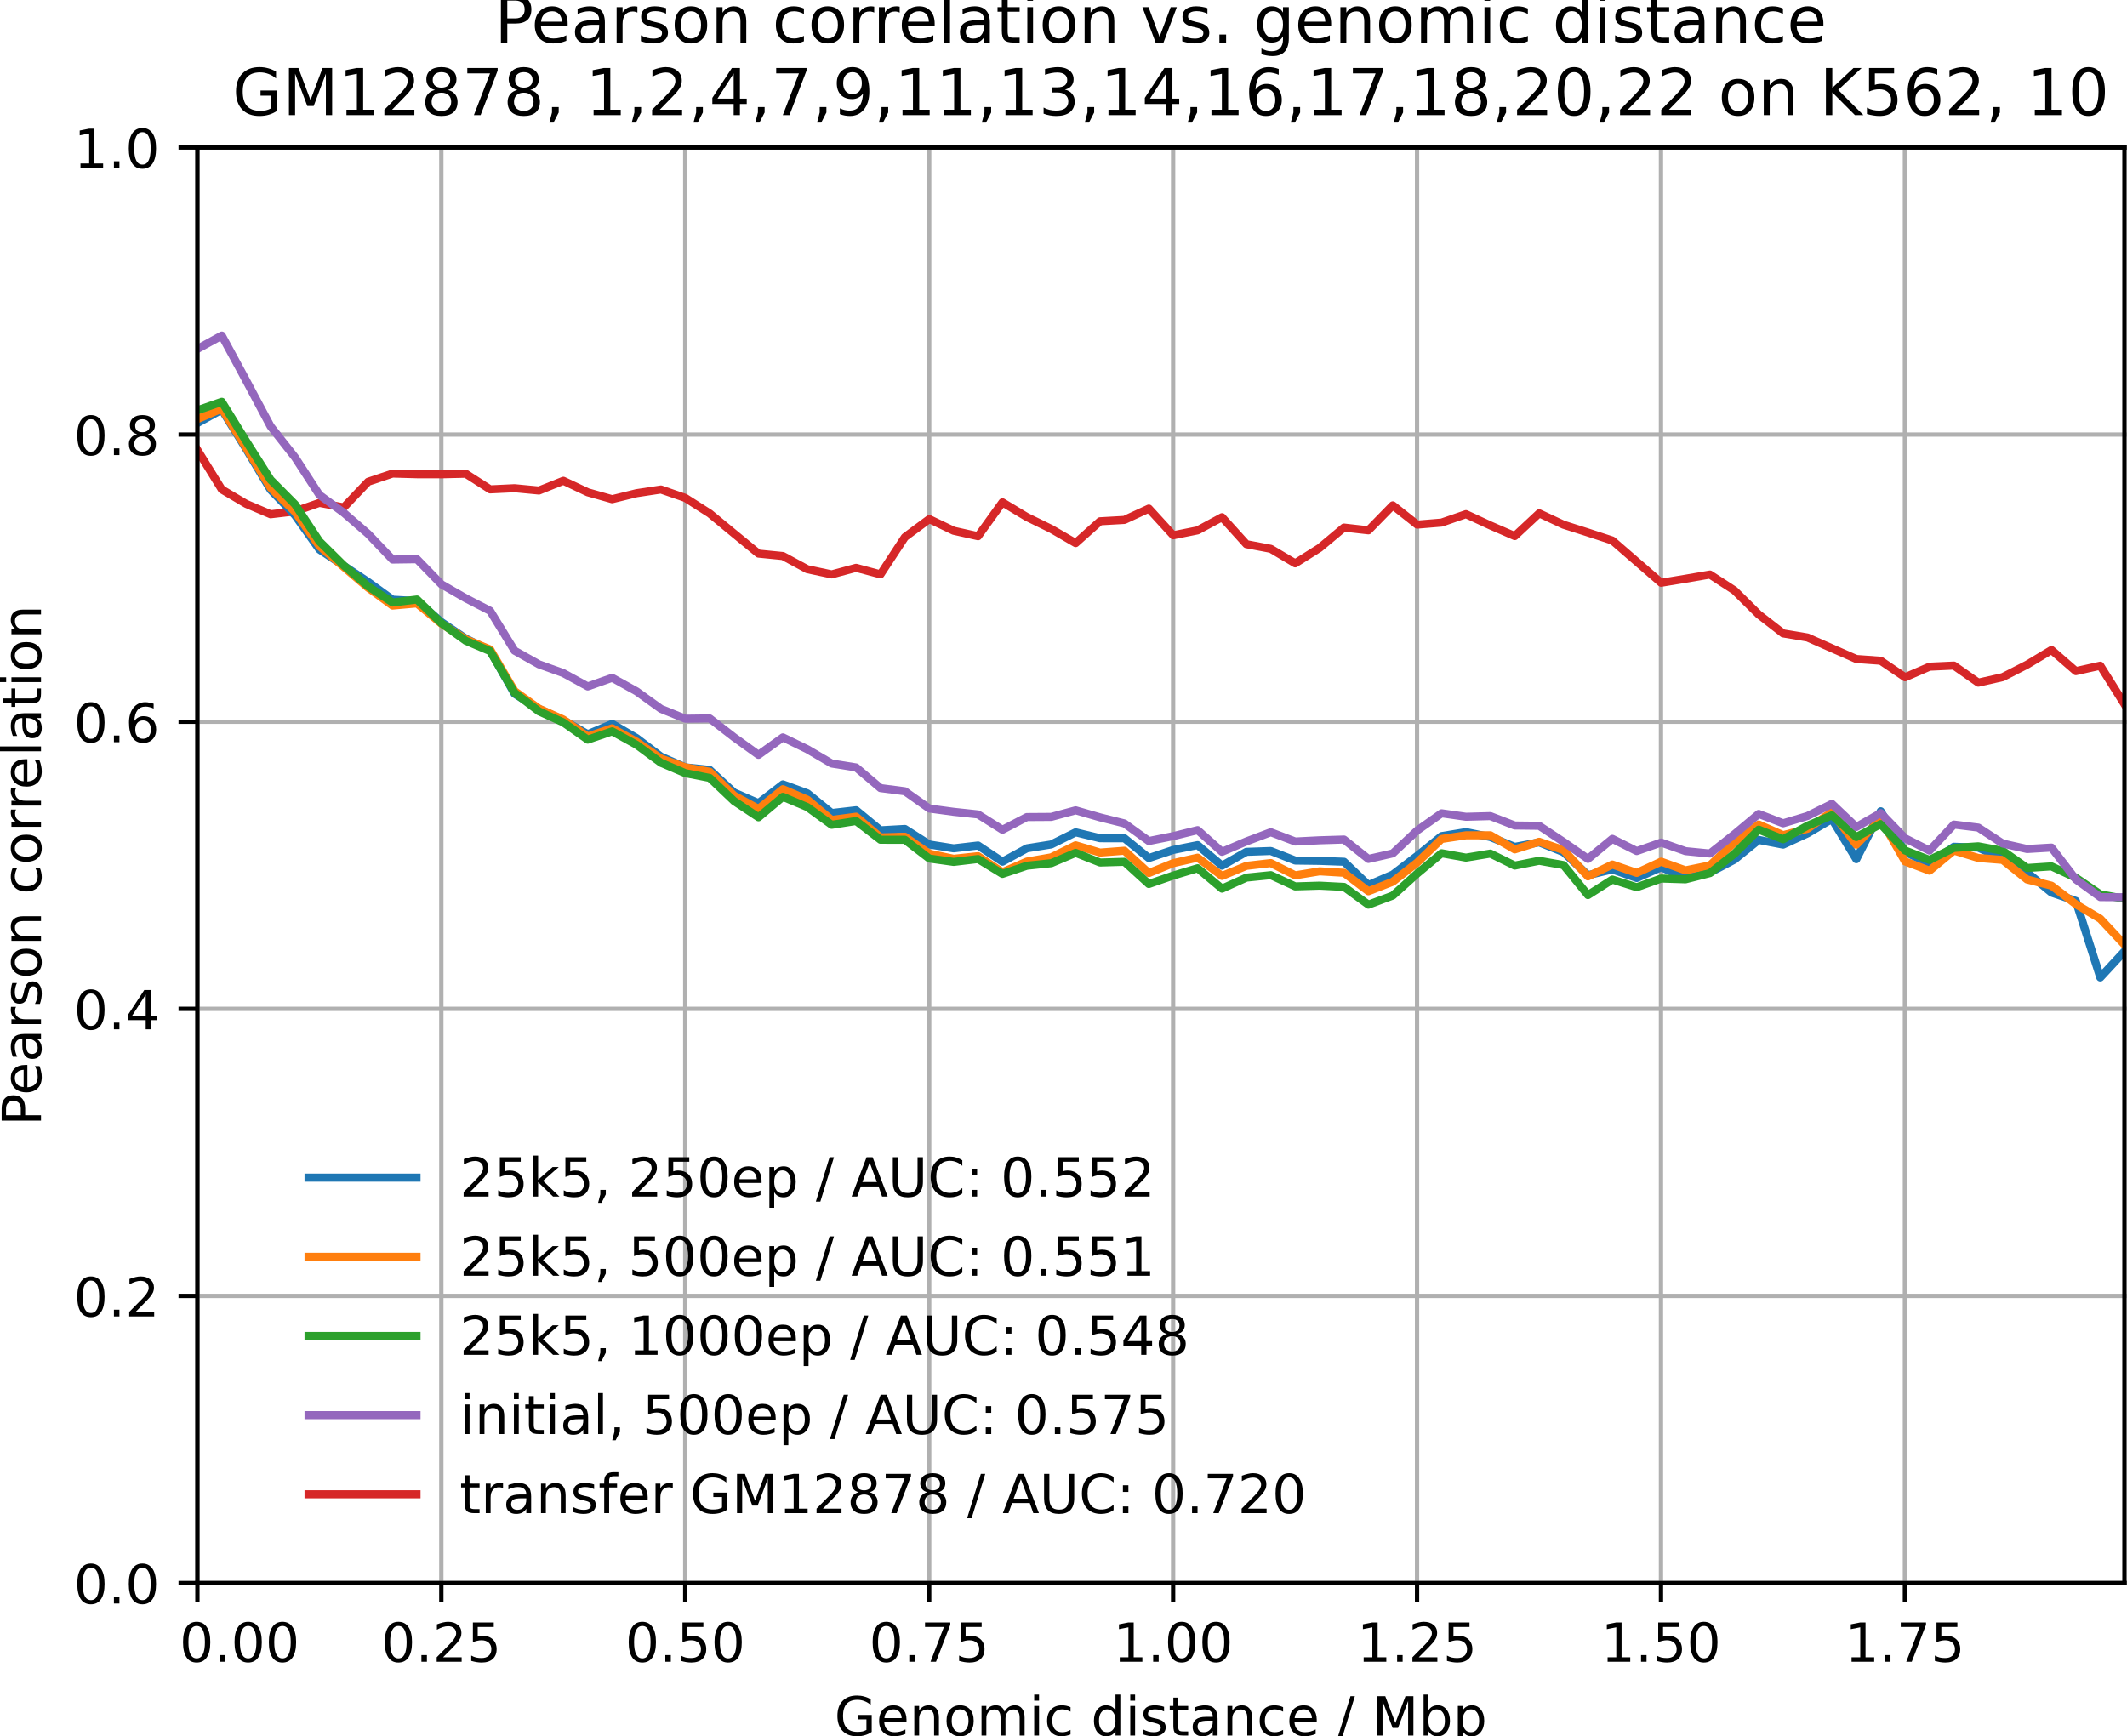
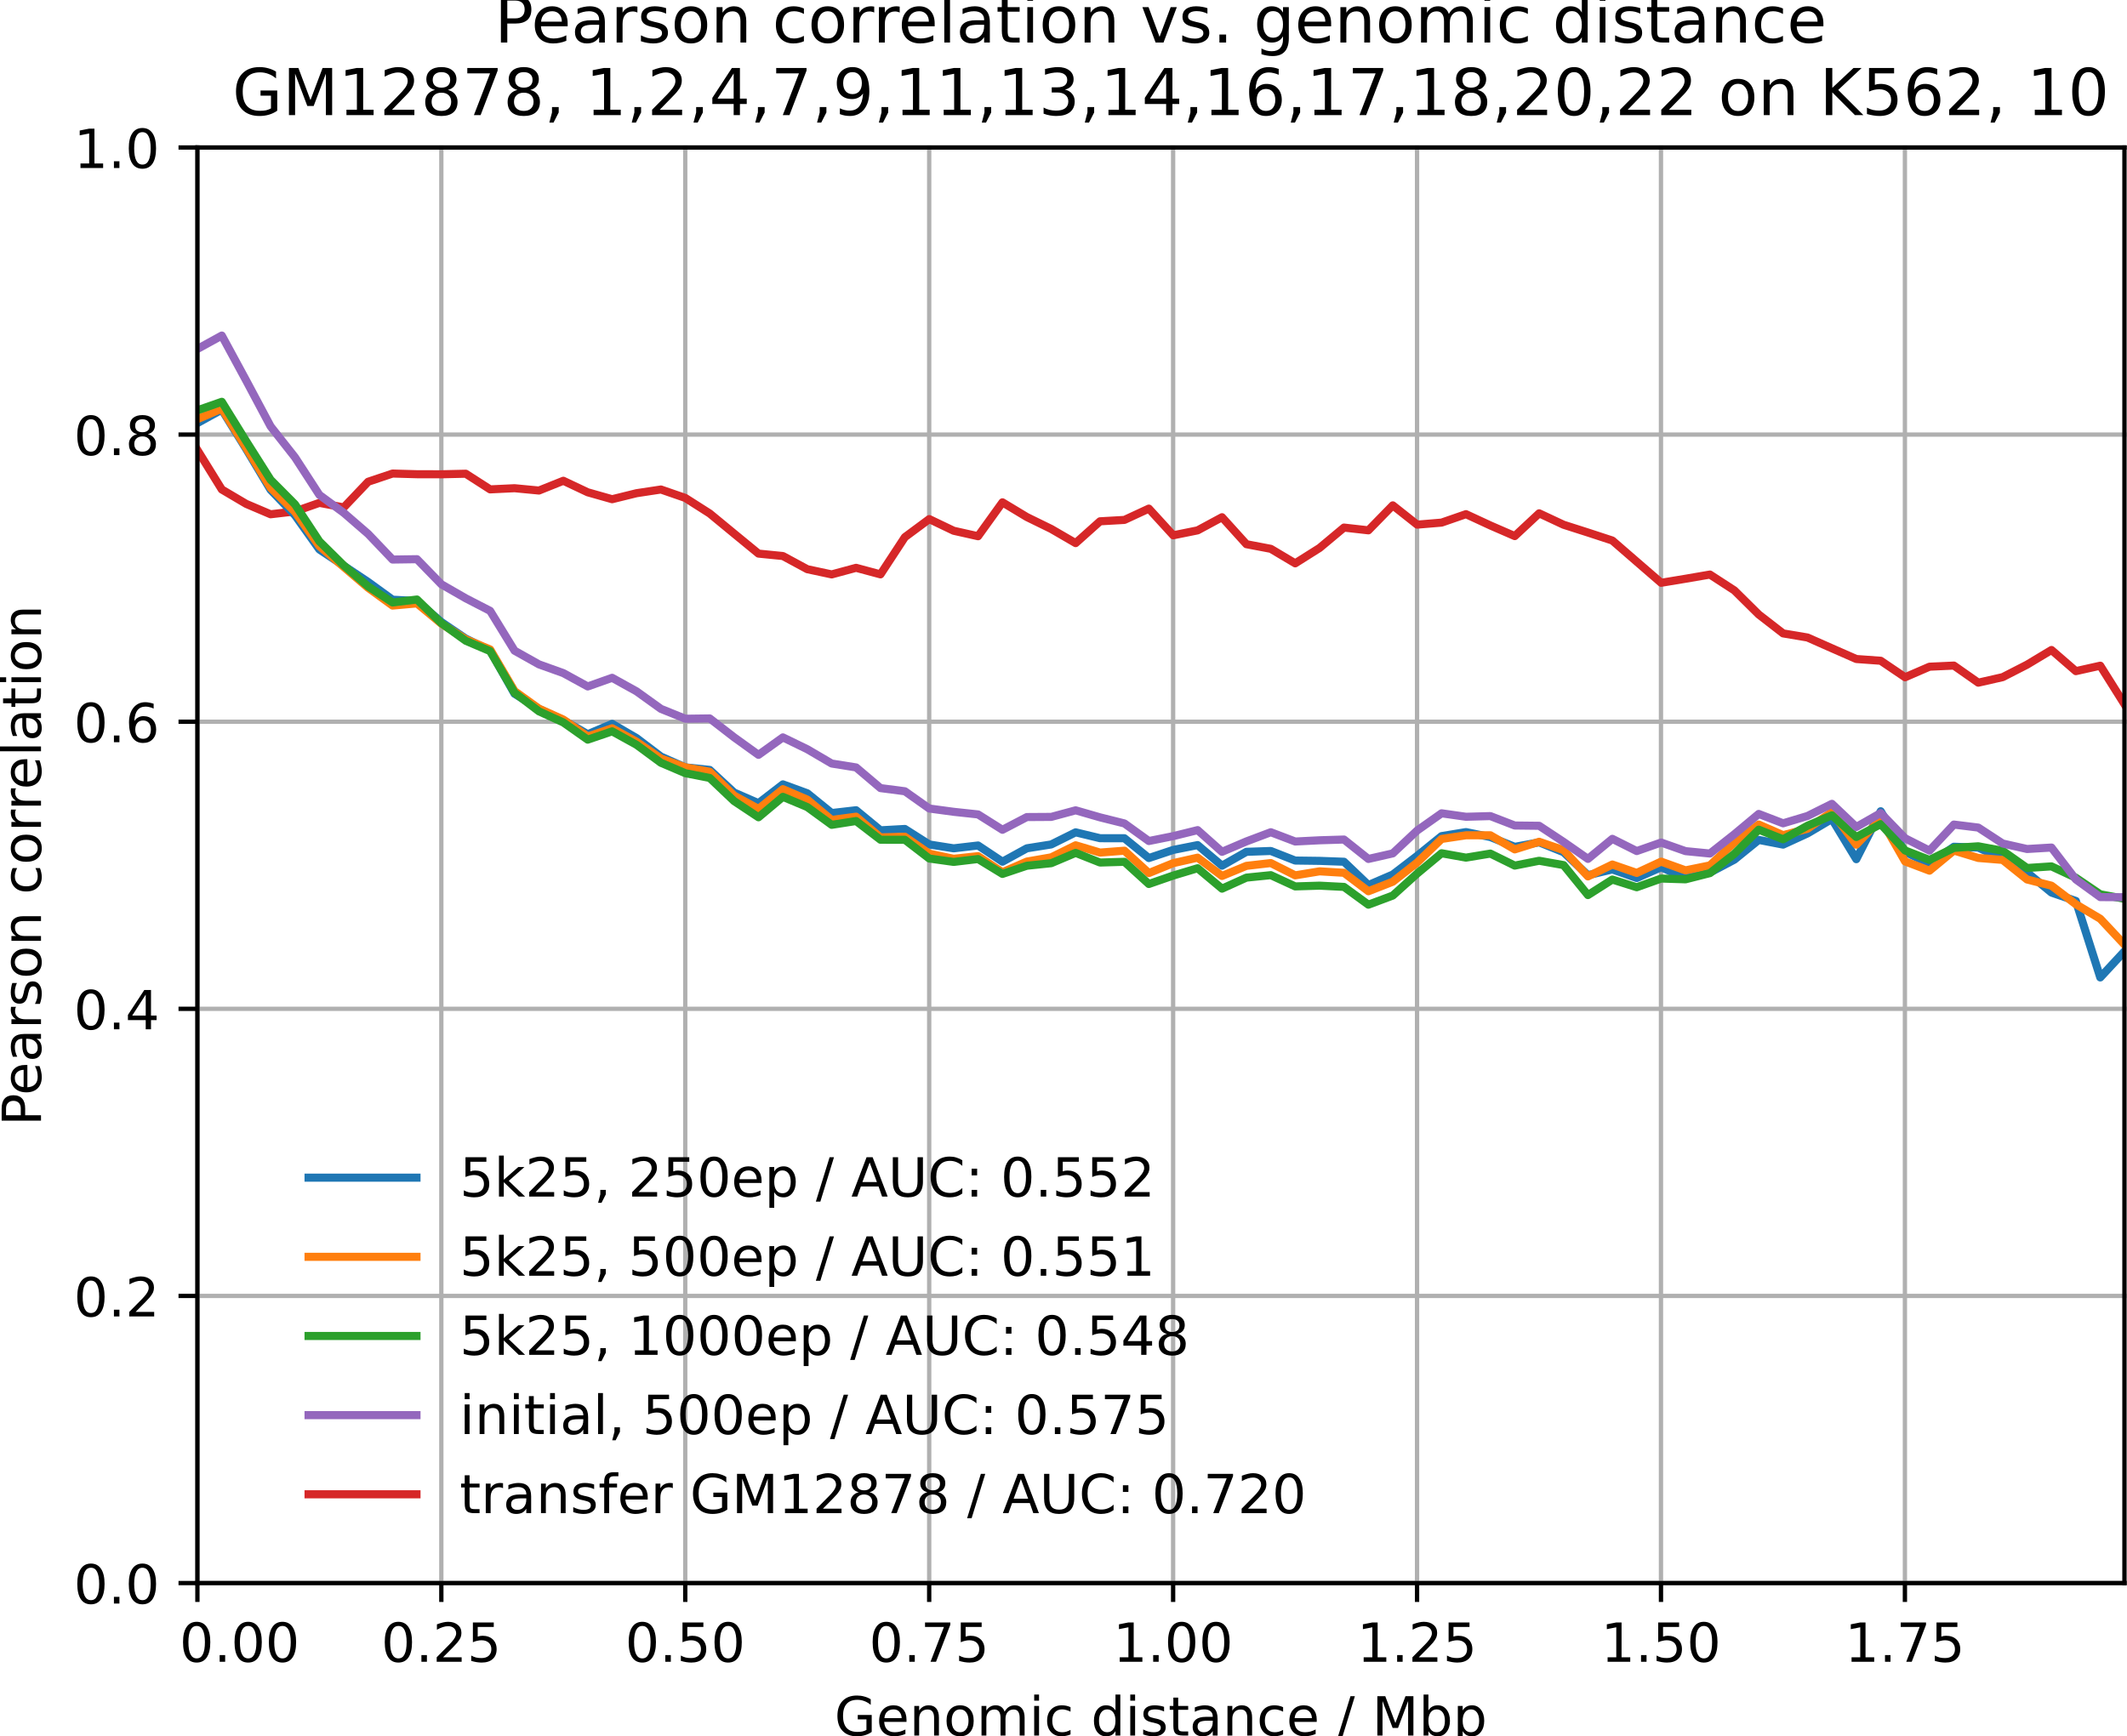
<svg xmlns="http://www.w3.org/2000/svg" version="1.1" id="svg2" xml:space="preserve" width="80mm" height="65.3mm" viewBox="0 0 302.362 246.803">
  <defs id="defs6">
    <clipPath clipPathUnits="userSpaceOnUse" id="clipPath22">
      <path d="M 57.6,38.016 H 414.72 V 304.128 H 57.6 Z" id="path20" />
    </clipPath>
    <clipPath clipPathUnits="userSpaceOnUse" id="clipPath40">
      <path d="M 57.6,38.016 H 414.72 V 304.128 H 57.6 Z" id="path38" />
    </clipPath>
    <clipPath clipPathUnits="userSpaceOnUse" id="clipPath58">
      <path d="M 57.6,38.016 H 414.72 V 304.128 H 57.6 Z" id="path56" />
    </clipPath>
    <clipPath clipPathUnits="userSpaceOnUse" id="clipPath76">
      <path d="M 57.6,38.016 H 414.72 V 304.128 H 57.6 Z" id="path74" />
    </clipPath>
    <clipPath clipPathUnits="userSpaceOnUse" id="clipPath94">
      <path d="M 57.6,38.016 H 414.72 V 304.128 H 57.6 Z" id="path92" />
    </clipPath>
    <clipPath clipPathUnits="userSpaceOnUse" id="clipPath112">
      <path d="M 57.6,38.016 H 414.72 V 304.128 H 57.6 Z" id="path110" />
    </clipPath>
    <clipPath clipPathUnits="userSpaceOnUse" id="clipPath130">
      <path d="M 57.6,38.016 H 414.72 V 304.128 H 57.6 Z" id="path128" />
    </clipPath>
    <clipPath clipPathUnits="userSpaceOnUse" id="clipPath148">
      <path d="M 57.6,38.016 H 414.72 V 304.128 H 57.6 Z" id="path146" />
    </clipPath>
    <clipPath clipPathUnits="userSpaceOnUse" id="clipPath170">
      <path d="M 57.6,38.016 H 414.72 V 304.128 H 57.6 Z" id="path168" />
    </clipPath>
    <clipPath clipPathUnits="userSpaceOnUse" id="clipPath188">
      <path d="M 57.6,38.016 H 414.72 V 304.128 H 57.6 Z" id="path186" />
    </clipPath>
    <clipPath clipPathUnits="userSpaceOnUse" id="clipPath206">
      <path d="M 57.6,38.016 H 414.72 V 304.128 H 57.6 Z" id="path204" />
    </clipPath>
    <clipPath clipPathUnits="userSpaceOnUse" id="clipPath224">
      <path d="M 57.6,38.016 H 414.72 V 304.128 H 57.6 Z" id="path222" />
    </clipPath>
    <clipPath clipPathUnits="userSpaceOnUse" id="clipPath242">
      <path d="M 57.6,38.016 H 414.72 V 304.128 H 57.6 Z" id="path240" />
    </clipPath>
    <clipPath clipPathUnits="userSpaceOnUse" id="clipPath260">
      <path d="M 57.6,38.016 H 414.72 V 304.128 H 57.6 Z" id="path258" />
    </clipPath>
    <clipPath clipPathUnits="userSpaceOnUse" id="clipPath282">
      <path d="M 57.6,38.016 H 414.72 V 304.128 H 57.6 Z" id="path280" />
    </clipPath>
    <clipPath clipPathUnits="userSpaceOnUse" id="clipPath292">
      <path d="M 57.6,38.016 H 414.72 V 304.128 H 57.6 Z" id="path290" />
    </clipPath>
    <clipPath clipPathUnits="userSpaceOnUse" id="clipPath302">
      <path d="M 57.6,38.016 H 414.72 V 304.128 H 57.6 Z" id="path300" />
    </clipPath>
    <clipPath clipPathUnits="userSpaceOnUse" id="clipPath312">
      <path d="M 57.6,38.016 H 414.72 V 304.128 H 57.6 Z" id="path310" />
    </clipPath>
    <clipPath clipPathUnits="userSpaceOnUse" id="clipPath322">
      <path d="M 57.6,38.016 H 414.72 V 304.128 H 57.6 Z" id="path320" />
    </clipPath>
  </defs>
  <g id="g10" transform="matrix(1.333333,0,0,-1.333333,-28.02396,443.5936)">
    <path d="M 57.6,38.016 V 304.128" style="fill:none;stroke:#b0b0b0;stroke-width:0.8;stroke-linecap:square;stroke-linejoin:round;stroke-miterlimit:10;stroke-dasharray:none;stroke-opacity:1" id="path24" transform="matrix(0.575307,0,0,0.575307,8.926184,141.9991)" />
    <path d="M 102.805,38.016 V 304.128" style="fill:none;stroke:#b0b0b0;stroke-width:0.8;stroke-linecap:square;stroke-linejoin:round;stroke-miterlimit:10;stroke-dasharray:none;stroke-opacity:1" id="path42" transform="matrix(0.575307,0,0,0.575307,8.926184,141.9991)" />
    <path d="M 148.01,38.016 V 304.128" style="fill:none;stroke:#b0b0b0;stroke-width:0.8;stroke-linecap:square;stroke-linejoin:round;stroke-miterlimit:10;stroke-dasharray:none;stroke-opacity:1" id="path60" transform="matrix(0.575307,0,0,0.575307,8.926184,141.9991)" />
    <path d="M 193.215,38.016 V 304.128" style="fill:none;stroke:#b0b0b0;stroke-width:0.8;stroke-linecap:square;stroke-linejoin:round;stroke-miterlimit:10;stroke-dasharray:none;stroke-opacity:1" id="path78" transform="matrix(0.575307,0,0,0.575307,8.926184,141.9991)" />
    <path d="m 146.091,163.87 v 153.096" style="fill:none;stroke:#b0b0b0;stroke-width:0.46;stroke-linecap:square;stroke-linejoin:round;stroke-miterlimit:10;stroke-dasharray:none;stroke-opacity:1" id="path96" />
    <path d="M 283.625,38.016 V 304.128" style="fill:none;stroke:#b0b0b0;stroke-width:0.8;stroke-linecap:square;stroke-linejoin:round;stroke-miterlimit:10;stroke-dasharray:none;stroke-opacity:1" id="path114" transform="matrix(0.575307,0,0,0.575307,8.926184,141.9991)" />
    <path d="M 328.83,38.016 V 304.128" style="fill:none;stroke:#b0b0b0;stroke-width:0.8;stroke-linecap:square;stroke-linejoin:round;stroke-miterlimit:10;stroke-dasharray:none;stroke-opacity:1" id="path132" transform="matrix(0.575307,0,0,0.575307,8.926184,141.9991)" />
    <path d="M 374.035,38.016 V 304.128" style="fill:none;stroke:#b0b0b0;stroke-width:0.8;stroke-linecap:square;stroke-linejoin:round;stroke-miterlimit:10;stroke-dasharray:none;stroke-opacity:1" id="path150" transform="matrix(0.575307,0,0,0.575307,8.926184,141.9991)" />
    <path d="M 57.6,38.016 H 414.72" style="fill:none;stroke:#b0b0b0;stroke-width:0.8;stroke-linecap:square;stroke-linejoin:round;stroke-miterlimit:10;stroke-dasharray:none;stroke-opacity:1" id="path172" transform="matrix(0.575307,0,0,0.575307,8.926184,141.9991)" />
    <path d="M 57.6,91.238 H 414.72" style="fill:none;stroke:#b0b0b0;stroke-width:0.8;stroke-linecap:square;stroke-linejoin:round;stroke-miterlimit:10;stroke-dasharray:none;stroke-opacity:1" id="path190" transform="matrix(0.575307,0,0,0.575307,8.926184,141.9991)" />
    <path d="M 57.6,144.461 H 414.72" style="fill:none;stroke:#b0b0b0;stroke-width:0.8;stroke-linecap:square;stroke-linejoin:round;stroke-miterlimit:10;stroke-dasharray:none;stroke-opacity:1" id="path208" transform="matrix(0.575307,0,0,0.575307,8.926184,141.9991)" />
    <path d="M 57.6,197.683 H 414.72" style="fill:none;stroke:#b0b0b0;stroke-width:0.8;stroke-linecap:square;stroke-linejoin:round;stroke-miterlimit:10;stroke-dasharray:none;stroke-opacity:1" id="path226" transform="matrix(0.575307,0,0,0.575307,8.926184,141.9991)" />
    <path d="M 57.6,250.906 H 414.72" style="fill:none;stroke:#b0b0b0;stroke-width:0.8;stroke-linecap:square;stroke-linejoin:round;stroke-miterlimit:10;stroke-dasharray:none;stroke-opacity:1" id="path244" transform="matrix(0.575307,0,0,0.575307,8.926184,141.9991)" />
    <path d="M 57.6,304.128 H 414.72" style="fill:none;stroke:#b0b0b0;stroke-width:0.8;stroke-linecap:square;stroke-linejoin:round;stroke-miterlimit:10;stroke-dasharray:none;stroke-opacity:1" id="path262" transform="matrix(0.575307,0,0,0.575307,8.926184,141.9991)" />
    <g id="g318" clip-path="url(#clipPath322)" style="stroke:#d62728;stroke-opacity:1" transform="matrix(0.575307,0,0,0.575307,8.926184,141.9991)">
      <path d="m 57.6,248.048 4.521,-7.313 4.521,-2.672 4.521,-1.926 4.521,0.529 4.521,1.583 4.521,-0.837 4.521,4.756 4.521,1.519 4.521,-0.127 4.521,-0.01 4.521,0.104 4.521,-2.902 4.521,0.217 4.521,-0.432 4.521,1.811 4.521,-2.137 4.521,-1.282 4.521,1.114 4.521,0.685 4.521,-1.563 4.521,-2.882 4.521,-3.727 4.521,-3.711 4.521,-0.448 4.521,-2.443 4.521,-0.965 4.521,1.222 4.521,-1.212 4.521,6.897 4.521,3.349 4.521,-2.164 4.521,-1.012 4.521,6.281 4.521,-2.723 4.521,-2.213 4.521,-2.623 4.521,4.044 4.521,0.256 4.521,2.095 4.521,-4.946 4.521,0.913 4.521,2.438 4.521,-4.999 4.521,-0.862 4.521,-2.688 4.521,2.853 4.521,3.777 4.521,-0.511 4.521,4.629 4.521,-3.575 4.521,0.377 4.521,1.565 4.521,-2.096 4.521,-1.967 4.521,4.22 4.521,-2.116 4.521,-1.446 4.521,-1.482 4.521,-3.921 4.521,-3.913 4.521,0.75 4.521,0.778 4.521,-2.933 4.521,-4.471 4.521,-3.506 4.521,-0.76 4.521,-2 4.521,-1.986 4.521,-0.325 4.521,-3.059 4.521,1.957 4.521,0.209 4.521,-3.169 4.521,1.025 4.521,2.315 4.521,2.718 4.521,-3.92 4.521,1.008 4.521,-7.194" style="fill:none;stroke:#d62728;stroke-width:1.5;stroke-linecap:square;stroke-linejoin:round;stroke-miterlimit:10;stroke-dasharray:none;stroke-opacity:1" id="path324" />
    </g>
    <g id="g16" transform="matrix(0.575307,0,0,0.575307,8.926184,141.9991)">
      <g id="g18" clip-path="url(#clipPath22)" />
    </g>
    <path d="m 42.064,163.87 v -2.014" style="fill:#000000;fill-opacity:1;fill-rule:nonzero;stroke:#000000;stroke-width:0.46;stroke-linecap:butt;stroke-linejoin:round;stroke-miterlimit:10;stroke-dasharray:none;stroke-opacity:1" id="path28" />
    <g id="g34" transform="matrix(0.575307,0,0,0.575307,8.926184,141.9991)">
      <g id="g36" clip-path="url(#clipPath40)" />
    </g>
    <path d="m 68.071,163.87 v -2.014" style="fill:#000000;fill-opacity:1;fill-rule:nonzero;stroke:#000000;stroke-width:0.46;stroke-linecap:butt;stroke-linejoin:round;stroke-miterlimit:10;stroke-dasharray:none;stroke-opacity:1" id="path46" />
    <g id="g52" transform="matrix(0.575307,0,0,0.575307,8.926184,141.9991)">
      <g id="g54" clip-path="url(#clipPath58)" />
    </g>
    <path d="m 94.077,163.87 v -2.014" style="fill:#000000;fill-opacity:1;fill-rule:nonzero;stroke:#000000;stroke-width:0.46;stroke-linecap:butt;stroke-linejoin:round;stroke-miterlimit:10;stroke-dasharray:none;stroke-opacity:1" id="path64" />
    <g id="g70" transform="matrix(0.575307,0,0,0.575307,8.926184,141.9991)">
      <g id="g72" clip-path="url(#clipPath76)" />
    </g>
    <path d="m 120.084,163.87 v -2.014" style="fill:#000000;fill-opacity:1;fill-rule:nonzero;stroke:#000000;stroke-width:0.46;stroke-linecap:butt;stroke-linejoin:round;stroke-miterlimit:10;stroke-dasharray:none;stroke-opacity:1" id="path82" />
    <path d="m 146.091,163.87 v -2.014" style="fill:#000000;fill-opacity:1;fill-rule:nonzero;stroke:#000000;stroke-width:0.46;stroke-linecap:butt;stroke-linejoin:round;stroke-miterlimit:10;stroke-dasharray:none;stroke-opacity:1" id="path100" />
    <g id="g106" transform="matrix(0.575307,0,0,0.575307,8.926184,141.9991)">
      <g id="g108" clip-path="url(#clipPath112)" />
    </g>
    <path d="m 172.098,163.87 v -2.014" style="fill:#000000;fill-opacity:1;fill-rule:nonzero;stroke:#000000;stroke-width:0.46;stroke-linecap:butt;stroke-linejoin:round;stroke-miterlimit:10;stroke-dasharray:none;stroke-opacity:1" id="path118" />
    <g id="g124" transform="matrix(0.575307,0,0,0.575307,8.926184,141.9991)">
      <g id="g126" clip-path="url(#clipPath130)" />
    </g>
    <path d="m 198.105,163.87 v -2.014" style="fill:#000000;fill-opacity:1;fill-rule:nonzero;stroke:#000000;stroke-width:0.46;stroke-linecap:butt;stroke-linejoin:round;stroke-miterlimit:10;stroke-dasharray:none;stroke-opacity:1" id="path136" />
    <g id="g142" transform="matrix(0.575307,0,0,0.575307,8.926184,141.9991)">
      <g id="g144" clip-path="url(#clipPath148)" />
    </g>
    <path d="m 224.111,163.87 v -2.014" style="fill:#000000;fill-opacity:1;fill-rule:nonzero;stroke:#000000;stroke-width:0.46;stroke-linecap:butt;stroke-linejoin:round;stroke-miterlimit:10;stroke-dasharray:none;stroke-opacity:1" id="path154" />
    <g id="g164" transform="matrix(0.575307,0,0,0.575307,8.926184,141.9991)">
      <g id="g166" clip-path="url(#clipPath170)" />
    </g>
    <path d="M 42.064,163.87 H 40.05" style="fill:#000000;fill-opacity:1;fill-rule:nonzero;stroke:#000000;stroke-width:0.46;stroke-linecap:butt;stroke-linejoin:round;stroke-miterlimit:10;stroke-dasharray:none;stroke-opacity:1" id="path176" />
    <g id="g182" transform="matrix(0.575307,0,0,0.575307,8.926184,141.9991)">
      <g id="g184" clip-path="url(#clipPath188)" />
    </g>
    <path d="M 42.064,194.489 H 40.05" style="fill:#000000;fill-opacity:1;fill-rule:nonzero;stroke:#000000;stroke-width:0.46;stroke-linecap:butt;stroke-linejoin:round;stroke-miterlimit:10;stroke-dasharray:none;stroke-opacity:1" id="path194" />
    <g id="g200" transform="matrix(0.575307,0,0,0.575307,8.926184,141.9991)">
      <g id="g202" clip-path="url(#clipPath206)" />
    </g>
    <path d="M 42.064,225.108 H 40.05" style="fill:#000000;fill-opacity:1;fill-rule:nonzero;stroke:#000000;stroke-width:0.46;stroke-linecap:butt;stroke-linejoin:round;stroke-miterlimit:10;stroke-dasharray:none;stroke-opacity:1" id="path212" />
    <g id="g218" transform="matrix(0.575307,0,0,0.575307,8.926184,141.9991)">
      <g id="g220" clip-path="url(#clipPath224)" />
    </g>
    <path d="M 42.064,255.728 H 40.05" style="fill:#000000;fill-opacity:1;fill-rule:nonzero;stroke:#000000;stroke-width:0.46;stroke-linecap:butt;stroke-linejoin:round;stroke-miterlimit:10;stroke-dasharray:none;stroke-opacity:1" id="path230" />
    <g id="g236" transform="matrix(0.575307,0,0,0.575307,8.926184,141.9991)">
      <g id="g238" clip-path="url(#clipPath242)" />
    </g>
    <path d="M 42.064,286.347 H 40.05" style="fill:#000000;fill-opacity:1;fill-rule:nonzero;stroke:#000000;stroke-width:0.46;stroke-linecap:butt;stroke-linejoin:round;stroke-miterlimit:10;stroke-dasharray:none;stroke-opacity:1" id="path248" />
    <g id="g254" transform="matrix(0.575307,0,0,0.575307,8.926184,141.9991)">
      <g id="g256" clip-path="url(#clipPath260)" />
    </g>
    <path d="M 42.064,316.966 H 40.05" style="fill:#000000;fill-opacity:1;fill-rule:nonzero;stroke:#000000;stroke-width:0.46;stroke-linecap:butt;stroke-linejoin:round;stroke-miterlimit:10;stroke-dasharray:none;stroke-opacity:1" id="path266" />
    <g id="g278" clip-path="url(#clipPath282)" transform="matrix(0.575307,0,0,0.575307,8.926184,141.9991)">
      <path d="m 57.6,253.048 4.521,2.488 4.521,-7.304 4.521,-7.556 4.521,-4.713 4.521,-6.352 4.521,-3.016 4.521,-3.014 4.521,-3.279 4.521,-0.244 4.521,-3.896 4.521,-3.073 4.521,-2.208 4.521,-8.014 4.521,-2.803 4.521,-2.094 4.521,-2.607 4.521,1.924 4.521,-2.634 4.521,-3.432 4.521,-1.994 4.521,-0.477 4.521,-4.197 4.521,-1.969 4.521,3.487 4.521,-1.652 4.521,-3.665 4.521,0.521 4.521,-3.722 4.521,0.251 4.521,-2.876 4.521,-0.715 4.521,0.528 4.521,-3.007 4.521,2.483 4.521,0.716 4.521,2.247 4.521,-1.09 4.521,-0.008 4.521,-3.67 4.521,1.505 4.521,0.896 4.521,-3.818 4.521,2.57 4.521,0.157 4.521,-1.774 4.521,-0.059 4.521,-0.164 4.521,-4.325 4.521,1.951 4.521,3.465 4.521,3.663 4.521,0.746 4.521,-0.919 4.521,-1.819 4.521,0.837 4.521,-1.826 4.521,-4.266 4.521,1.07 4.521,-1.593 4.521,1.998 4.521,-2.003 4.521,1.012 4.521,2.391 4.521,3.667 4.521,-0.873 4.521,2.077 4.521,2.674 4.521,-7.452 4.521,8.884 4.521,-7.52 4.521,-2.21 4.521,3.153 4.521,-0.159 4.521,-2.074 4.521,-2.533 4.521,-3.73 4.521,-1.553 4.521,-14.178 4.521,4.874" style="fill:none;stroke:#1f77b4;stroke-width:1.5;stroke-linecap:square;stroke-linejoin:round;stroke-miterlimit:10;stroke-dasharray:none;stroke-opacity:1" id="path284" />
    </g>
    <g id="g288" clip-path="url(#clipPath292)" transform="matrix(0.575307,0,0,0.575307,8.926184,141.9991)">
      <path d="m 57.6,253.774 4.521,1.952 4.521,-7.274 4.521,-7.404 4.521,-4.459 4.521,-6.349 4.521,-3.874 4.521,-3.868 4.521,-3.287 4.521,0.406 4.521,-3.753 4.521,-2.902 4.521,-1.89 4.521,-7.712 4.521,-3.249 4.521,-2.029 4.521,-3.145 4.521,1.531 4.521,-2.487 4.521,-3.13 4.521,-1.619 4.521,-0.831 4.521,-4.42 4.521,-2.462 4.521,3.657 4.521,-1.938 4.521,-3.768 4.521,0.608 4.521,-3.836 4.521,0.122 4.521,-3.133 4.521,-0.958 4.521,0.491 4.521,-2.985 4.521,1.977 4.521,0.789 4.521,2.232 4.521,-1.35 4.521,0.346 4.521,-4.146 4.521,1.839 4.521,1.018 4.521,-3.391 4.521,1.87 4.521,0.52 4.521,-2.277 4.521,0.74 4.521,-0.269 4.521,-3.42 4.521,1.763 4.521,3.556 4.521,4.375 4.521,0.678 4.521,0.002 4.521,-2.615 4.521,1.413 4.521,-1.543 4.521,-4.878 4.521,2.202 4.521,-1.556 4.521,2.094 4.521,-1.617 4.521,0.918 4.521,4.242 4.521,3.334 4.521,-1.973 4.521,1.192 4.521,3.106 4.521,-6.062 4.521,4.771 4.521,-7.876 4.521,-1.712 4.521,3.733 4.521,-1.377 4.521,-0.363 4.521,-3.628 4.521,-1.145 4.521,-3.45 4.521,-2.686 4.521,-4.833" style="fill:none;stroke:#ff7f0e;stroke-width:1.5;stroke-linecap:square;stroke-linejoin:round;stroke-miterlimit:10;stroke-dasharray:none;stroke-opacity:1" id="path294" />
    </g>
    <g id="g298" clip-path="url(#clipPath302)" transform="matrix(0.575307,0,0,0.575307,8.926184,141.9991)">
      <path d="m 57.6,255.407 4.521,1.579 4.521,-7.311 4.521,-7.141 4.521,-4.553 4.521,-6.866 4.521,-4.471 4.521,-3.886 4.521,-2.974 4.521,0.554 4.521,-4.386 4.521,-3.263 4.521,-1.928 4.521,-7.709 4.521,-3.444 4.521,-2.062 4.521,-3.188 4.521,1.543 4.521,-2.493 4.521,-3.335 4.521,-1.929 4.521,-0.883 4.521,-4.29 4.521,-3.002 4.521,3.79 4.521,-1.898 4.521,-3.292 4.521,0.708 4.521,-3.47 4.521,-0.009 4.521,-3.475 4.521,-0.629 4.521,0.536 4.521,-2.762 4.521,1.517 4.521,0.473 4.521,1.913 4.521,-1.791 4.521,0.134 4.521,-4.114 4.521,1.565 4.521,1.358 4.521,-3.785 4.521,2.044 4.521,0.458 4.521,-2.087 4.521,0.139 4.521,-0.231 4.521,-3.294 4.521,1.691 4.521,4.079 4.521,3.763 4.521,-0.81 4.521,0.747 4.521,-2.225 4.521,0.896 4.521,-0.803 4.521,-5.558 4.521,2.877 4.521,-1.425 4.521,1.61 4.521,-0.141 4.521,1.149 4.521,3.572 4.521,4.484 4.521,-1.782 4.521,2.517 4.521,1.927 4.521,-4.028 4.521,2.397 4.521,-4.888 4.521,-1.751 4.521,2.226 4.521,0.301 4.521,-0.837 4.521,-3.186 4.521,0.298 4.521,-2.109 4.521,-3.065 4.521,-0.844" style="fill:none;stroke:#2ca02c;stroke-width:1.5;stroke-linecap:square;stroke-linejoin:round;stroke-miterlimit:10;stroke-dasharray:none;stroke-opacity:1" id="path304" />
    </g>
    <g id="g308" clip-path="url(#clipPath312)" style="stroke:#9467bd;stroke-opacity:1" transform="matrix(0.575307,0,0,0.575307,8.926184,141.9991)">
      <path d="m 57.6,266.781 4.521,2.484 4.521,-8.341 4.521,-8.486 4.521,-5.738 4.521,-6.971 4.521,-3.327 4.521,-3.914 4.521,-4.743 4.521,0.065 4.521,-4.651 4.521,-2.599 4.521,-2.332 4.521,-7.377 4.521,-2.537 4.521,-1.62 4.521,-2.475 4.521,1.604 4.521,-2.506 4.521,-3.25 4.521,-1.83 4.521,0.057 4.521,-3.499 4.521,-3.255 4.521,3.239 4.521,-2.197 4.521,-2.65 4.521,-0.721 4.521,-3.832 4.521,-0.588 4.521,-3.198 4.521,-0.611 4.521,-0.484 4.521,-2.848 4.521,2.36 4.521,0.029 4.521,1.22 4.521,-1.304 4.521,-1.129 4.521,-3.26 4.521,0.907 4.521,1.115 4.521,-4.021 4.521,1.927 4.521,1.704 4.521,-1.721 4.521,0.227 4.521,0.139 4.521,-3.597 4.521,1.027 4.521,4.242 4.521,3.191 4.521,-0.643 4.521,0.126 4.521,-1.746 4.521,-0.051 4.521,-2.984 4.521,-3.153 4.521,3.717 4.521,-2.266 4.521,1.581 4.521,-1.593 4.521,-0.444 4.521,3.566 4.521,3.772 4.521,-1.736 4.521,1.355 4.521,2.255 4.521,-4.295 4.521,2.581 4.521,-4.668 4.521,-2.289 4.521,4.827 4.521,-0.559 4.521,-2.953 4.521,-1.019 4.521,0.27 4.521,-5.91 4.521,-3.275 4.521,-0.022" style="fill:none;stroke:#9467bd;stroke-width:1.5;stroke-linecap:square;stroke-linejoin:round;stroke-miterlimit:10;stroke-dasharray:none;stroke-opacity:1" id="path314" />
    </g>
    <path d="M 42.064,163.87 V 316.966" style="fill:none;stroke:#000000;stroke-width:0.46;stroke-linecap:square;stroke-linejoin:miter;stroke-miterlimit:10;stroke-dasharray:none;stroke-opacity:1" id="path328" />
    <path d="M 247.518,163.87 V 316.966" style="fill:none;stroke:#000000;stroke-width:0.46;stroke-linecap:square;stroke-linejoin:miter;stroke-miterlimit:10;stroke-dasharray:none;stroke-opacity:1" id="path330" />
    <path d="M 42.064,163.87 H 247.518" style="fill:none;stroke:#000000;stroke-width:0.46;stroke-linecap:square;stroke-linejoin:miter;stroke-miterlimit:10;stroke-dasharray:none;stroke-opacity:1" id="path332" />
    <path d="M 42.064,316.966 H 247.518" style="fill:none;stroke:#000000;stroke-width:0.46;stroke-linecap:square;stroke-linejoin:miter;stroke-miterlimit:10;stroke-dasharray:none;stroke-opacity:1" id="path334" />
    <path d="m 53.916,207.101 h 11.506" style="fill:none;stroke:#1f77b4;stroke-width:0.863;stroke-linecap:square;stroke-linejoin:round;stroke-miterlimit:10;stroke-dasharray:none;stroke-opacity:1" id="path344" />
    <path d="m 53.916,198.66 h 11.506" style="fill:none;stroke:#ff7f0e;stroke-width:0.863;stroke-linecap:square;stroke-linejoin:round;stroke-miterlimit:10;stroke-dasharray:none;stroke-opacity:1" id="path350" />
    <path d="m 53.916,190.219 h 11.506" style="fill:none;stroke:#2ca02c;stroke-width:0.863;stroke-linecap:square;stroke-linejoin:round;stroke-miterlimit:10;stroke-dasharray:none;stroke-opacity:1" id="path356" />
    <path d="m 53.916,181.778 h 11.506" style="fill:none;stroke:#9467bd;stroke-width:0.863;stroke-linecap:square;stroke-linejoin:round;stroke-miterlimit:10;stroke-dasharray:none;stroke-opacity:1" id="path362" />
    <path d="m 53.916,173.337 h 11.506" style="fill:none;stroke:#d62728;stroke-width:0.863;stroke-linecap:square;stroke-linejoin:round;stroke-miterlimit:10;stroke-dasharray:none;stroke-opacity:1" id="path368" />
  </g>
  <g id="layer1" style="display:inline">
    <text style="font-variant:normal;font-weight:normal;font-size:7.671px;font-family:'DejaVu Sans';-inkscape-font-specification:DejaVuSans;writing-mode:lr-tb;fill:#000000;fill-opacity:1;fill-rule:nonzero;stroke:none;stroke-width:0.767" id="text32" x="25.521" y="236.295">
      <tspan x="25.521 30.4 32.839 37.718" y="236.295" id="tspan30" style="stroke-width:0.767">0.00</tspan>
    </text>
    <text style="font-variant:normal;font-weight:normal;font-size:7.671px;font-family:'DejaVu Sans';-inkscape-font-specification:DejaVuSans;writing-mode:lr-tb;fill:#000000;fill-opacity:1;fill-rule:nonzero;stroke:none;stroke-width:0.767" id="text50" x="54.197" y="236.295">
      <tspan x="54.197 59.076 61.515 66.394" y="236.295" id="tspan48" style="stroke-width:0.767">0.25</tspan>
    </text>
    <text style="font-variant:normal;font-weight:normal;font-size:7.671px;font-family:'DejaVu Sans';-inkscape-font-specification:DejaVuSans;writing-mode:lr-tb;fill:#000000;fill-opacity:1;fill-rule:nonzero;stroke:none;stroke-width:0.767" id="text68" x="88.873" y="236.295">
      <tspan x="88.873 93.752 96.191 101.069" y="236.295" id="tspan66" style="stroke-width:0.767">0.50</tspan>
    </text>
    <text style="font-variant:normal;font-weight:normal;font-size:7.671px;font-family:'DejaVu Sans';-inkscape-font-specification:DejaVuSans;writing-mode:lr-tb;fill:#000000;fill-opacity:1;fill-rule:nonzero;stroke:none;stroke-width:0.767" id="text86" x="123.549" y="236.295">
      <tspan x="123.549 128.427 130.867 135.745" y="236.295" id="tspan84" style="stroke-width:0.767">0.75</tspan>
    </text>
    <text style="font-variant:normal;font-weight:normal;font-size:7.671px;font-family:'DejaVu Sans';-inkscape-font-specification:DejaVuSans;writing-mode:lr-tb;fill:#000000;fill-opacity:1;fill-rule:nonzero;stroke:none;stroke-width:0.767" id="text104" x="158.224" y="236.295">
      <tspan x="158.224 163.103 165.542 170.421" y="236.295" id="tspan102" style="stroke-width:0.767">1.00</tspan>
    </text>
    <text style="font-variant:normal;font-weight:normal;font-size:7.671px;font-family:'DejaVu Sans';-inkscape-font-specification:DejaVuSans;writing-mode:lr-tb;fill:#000000;fill-opacity:1;fill-rule:nonzero;stroke:none;stroke-width:0.767" id="text122" x="192.9" y="236.295">
      <tspan x="192.9 197.779 200.218 205.097" y="236.295" id="tspan120" style="stroke-width:0.767">1.25</tspan>
    </text>
    <text style="font-variant:normal;font-weight:normal;font-size:7.671px;font-family:'DejaVu Sans';-inkscape-font-specification:DejaVuSans;writing-mode:lr-tb;fill:#000000;fill-opacity:1;fill-rule:nonzero;stroke:none;stroke-width:0.767" id="text140" x="227.576" y="236.295">
      <tspan x="227.576 232.454 234.894 239.772" y="236.295" id="tspan138" style="stroke-width:0.767">1.50</tspan>
    </text>
    <text style="font-variant:normal;font-weight:normal;font-size:7.671px;font-family:'DejaVu Sans';-inkscape-font-specification:DejaVuSans;writing-mode:lr-tb;fill:#000000;fill-opacity:1;fill-rule:nonzero;stroke:none;stroke-width:0.767" id="text158" x="262.252" y="236.295">
      <tspan x="262.252 267.13 269.569 274.448" y="236.295" id="tspan156" style="stroke-width:0.767">1.75</tspan>
    </text>
    <text style="font-variant:normal;font-weight:normal;font-size:7.671px;font-family:'DejaVu Sans';-inkscape-font-specification:DejaVuSans;writing-mode:lr-tb;fill:#000000;fill-opacity:1;fill-rule:nonzero;stroke:none;stroke-width:0.767" id="text162" x="118.604" y="246.782">
      <tspan x="118.604 124.549 129.267 134.13 138.824 146.296 148.428 152.647 155.086 159.957 162.09 166.086 169.093 173.795 178.659 182.878 187.595 190.034 192.619 195.059 201.679 206.549" y="246.782" id="tspan160" style="stroke-width:0.767">Genomic distance / Mbp</tspan>
    </text>
    <text style="font-variant:normal;font-weight:normal;font-size:7.671px;font-family:'DejaVu Sans';-inkscape-font-specification:DejaVuSans;writing-mode:lr-tb;fill:#000000;fill-opacity:1;fill-rule:nonzero;stroke:none;stroke-width:0.767" id="text180" x="10.49" y="228.013">
      <tspan x="10.49 15.369 17.808" y="228.013" id="tspan178" style="stroke-width:0.767">0.0</tspan>
    </text>
    <text style="font-variant:normal;font-weight:normal;font-size:7.671px;font-family:'DejaVu Sans';-inkscape-font-specification:DejaVuSans;writing-mode:lr-tb;fill:#000000;fill-opacity:1;fill-rule:nonzero;stroke:none;stroke-width:0.767" id="text198" x="10.49" y="187.187">
      <tspan x="10.49 15.369 17.808" y="187.187" id="tspan196" style="stroke-width:0.767">0.2</tspan>
    </text>
    <text style="font-variant:normal;font-weight:normal;font-size:7.671px;font-family:'DejaVu Sans';-inkscape-font-specification:DejaVuSans;writing-mode:lr-tb;fill:#000000;fill-opacity:1;fill-rule:nonzero;stroke:none;stroke-width:0.767" id="text216" x="10.49" y="146.362">
      <tspan x="10.49 15.369 17.808" y="146.362" id="tspan214" style="stroke-width:0.767">0.4</tspan>
    </text>
    <text style="font-variant:normal;font-weight:normal;font-size:7.671px;font-family:'DejaVu Sans';-inkscape-font-specification:DejaVuSans;writing-mode:lr-tb;fill:#000000;fill-opacity:1;fill-rule:nonzero;stroke:none;stroke-width:0.767" id="text234" x="10.49" y="105.536">
      <tspan x="10.49 15.369 17.808" y="105.536" id="tspan232" style="stroke-width:0.767">0.6</tspan>
    </text>
    <text style="font-variant:normal;font-weight:normal;font-size:7.671px;font-family:'DejaVu Sans';-inkscape-font-specification:DejaVuSans;writing-mode:lr-tb;fill:#000000;fill-opacity:1;fill-rule:nonzero;stroke:none;stroke-width:0.767" id="text252" x="10.49" y="64.71">
      <tspan x="10.49 15.369 17.808" y="64.71" id="tspan250" style="stroke-width:0.767">0.8</tspan>
    </text>
    <text style="font-variant:normal;font-weight:normal;font-size:7.671px;font-family:'DejaVu Sans';-inkscape-font-specification:DejaVuSans;writing-mode:lr-tb;fill:#000000;fill-opacity:1;fill-rule:nonzero;stroke:none;stroke-width:0.767" id="text270" x="10.49" y="23.885">
      <tspan x="10.49 15.369 17.808" y="23.885" id="tspan268" style="stroke-width:0.767">1.0</tspan>
    </text>
    <text transform="rotate(-90)" style="font-variant:normal;font-weight:normal;font-size:7.671px;font-family:'DejaVu Sans';-inkscape-font-specification:DejaVuSans;writing-mode:lr-tb;fill:#000000;fill-opacity:1;fill-rule:nonzero;stroke:none;stroke-width:0.767" id="text274" x="-160.096" y="5.828">
      <tspan x="-160.096 -155.47 -150.753 -146.05 -142.898 -138.901 -134.207 -129.344 -126.904 -122.685 -117.991 -114.838 -111.685 -106.968 -104.835 -100.133 -97.126 -94.994 -90.299" y="5.828" id="tspan272" style="stroke-width:0.767">Pearson correlation</tspan>
    </text>
    <text style="font-variant:normal;font-weight:normal;font-size:9.205px;font-family:'DejaVu Sans';-inkscape-font-specification:DejaVuSans;writing-mode:lr-tb;fill:#000000;fill-opacity:1;fill-rule:nonzero;stroke:none;stroke-width:0.767" id="text338" x="70.302" y="6.053">
      <tspan x="70.302 75.853 81.514 87.157 90.94 95.736 101.369 107.205 110.132 115.195 120.828 124.611 128.395 134.056 136.615 142.257 145.866 148.424 154.058 159.894 162.821 168.27 173.066 175.993 178.92 184.765 190.427 196.262 201.896 210.861 213.42 218.483 221.41 227.255 229.814 234.61 238.218 243.861 249.697 254.76" y="6.053" id="tspan336" style="stroke-width:0.767">Pearson correlation vs. genomic distance</tspan>
    </text>
    <text style="font-variant:normal;font-weight:normal;font-size:9.205px;font-family:'DejaVu Sans';-inkscape-font-specification:DejaVuSans;writing-mode:lr-tb;fill:#000000;fill-opacity:1;fill-rule:nonzero;stroke:none;stroke-width:0.767" id="text342" x="33.036" y="16.37">
      <tspan x="33.036 40.17 48.114 53.968 59.822 65.677 71.531 77.385 80.312 83.24 89.094 92.021 97.875 100.803 106.657 109.584 115.438 118.366 124.22 127.147 133.001 138.856 141.783 147.637 153.491 156.419 162.273 168.127 171.054 176.909 182.763 185.69 191.545 197.399 200.326 206.18 212.035 214.962 220.816 226.671 229.598 235.452 241.306 244.233 249.867 255.703 258.63 264.668 270.523 276.377 282.231 285.159 288.086 293.94" y="16.37" id="tspan340" style="stroke-width:0.767">GM12878, 1,2,4,7,9,11,13,14,16,17,18,20,22 on K562, 10</tspan>
    </text>
    <text style="font-variant:normal;font-weight:normal;font-size:7.671px;font-family:'DejaVu Sans';-inkscape-font-specification:DejaVuSans;writing-mode:lr-tb;fill:#000000;fill-opacity:1;fill-rule:nonzero;stroke:none;stroke-width:0.767" id="text348" x="65.342" y="170.144">
-       <tspan x="65.342 70.221 75.099 79.541 84.419 86.858 89.298 94.176 99.055 103.934 108.651 113.522 115.961 118.546 120.986 126.233 131.848 137.202 139.787 142.226 147.105 149.544 154.423 159.301" y="170.144" id="tspan346" style="stroke-width:0.767">25k5, 250ep / AUC: 0.552</tspan>
+       <tspan id="tspan346" style="stroke-width:0.767" x="65.342" y="170.144">5k25, 250ep / AUC: 0.552</tspan>
    </text>
    <text style="font-variant:normal;font-weight:normal;font-size:7.671px;font-family:'DejaVu Sans';-inkscape-font-specification:DejaVuSans;writing-mode:lr-tb;fill:#000000;fill-opacity:1;fill-rule:nonzero;stroke:none;stroke-width:0.767" id="text354" x="65.342" y="181.399">
-       <tspan x="65.342 70.221 75.099 79.541 84.419 86.858 89.298 94.176 99.055 103.934 108.651 113.522 115.961 118.546 120.986 126.233 131.848 137.202 139.787 142.226 147.105 149.544 154.423 159.301" y="181.399" id="tspan352" style="stroke-width:0.767">25k5, 500ep / AUC: 0.551</tspan>
+       <tspan id="tspan352" style="stroke-width:0.767" x="65.342" y="181.399">5k25, 500ep / AUC: 0.551</tspan>
    </text>
    <text style="font-variant:normal;font-weight:normal;font-size:7.671px;font-family:'DejaVu Sans';-inkscape-font-specification:DejaVuSans;writing-mode:lr-tb;fill:#000000;fill-opacity:1;fill-rule:nonzero;stroke:none;stroke-width:0.767" id="text360" x="65.342" y="192.653">
-       <tspan x="65.342 70.221 75.099 79.541 84.419 86.858 89.298 94.176 99.055 103.934 108.812 113.53 118.401 120.84 123.425 125.864 131.111 136.726 142.08 144.665 147.105 151.983 154.423 159.301 164.18" y="192.653" id="tspan358" style="stroke-width:0.767">25k5, 1000ep / AUC: 0.548</tspan>
+       <tspan id="tspan358" style="stroke-width:0.767" x="65.342" y="192.653">5k25, 1000ep / AUC: 0.548</tspan>
    </text>
    <text style="font-variant:normal;font-weight:normal;font-size:7.671px;font-family:'DejaVu Sans';-inkscape-font-specification:DejaVuSans;writing-mode:lr-tb;fill:#000000;fill-opacity:1;fill-rule:nonzero;stroke:none;stroke-width:0.767" id="text366" x="65.342" y="203.908">
      <tspan x="65.342 67.474 72.338 74.47 77.477 79.61 84.312 86.444 88.884 91.323 96.201 101.08 105.959 110.676 115.547 117.986 120.572 123.011 128.258 133.873 139.227 141.812 144.251 149.13 151.569 156.448 161.326" y="203.908" id="tspan364" style="stroke-width:0.767">initial, 500ep / AUC: 0.575</tspan>
    </text>
    <text style="font-variant:normal;font-weight:normal;font-size:7.671px;font-family:'DejaVu Sans';-inkscape-font-specification:DejaVuSans;writing-mode:lr-tb;fill:#000000;fill-opacity:1;fill-rule:nonzero;stroke:none;stroke-width:0.767" id="text372" x="65.342" y="215.162">
      <tspan x="65.342 68.349 71.502 76.204 81.067 85.064 87.764 92.481 95.634 98.073 104.018 110.638 115.516 120.395 125.274 130.152 135.031 137.47 140.055 142.495 147.741 153.356 158.711 161.296 163.735 168.613 171.053 175.931 180.81" y="215.162" id="tspan370" style="stroke-width:0.767">transfer GM12878 / AUC: 0.720</tspan>
    </text>
  </g>
</svg>
